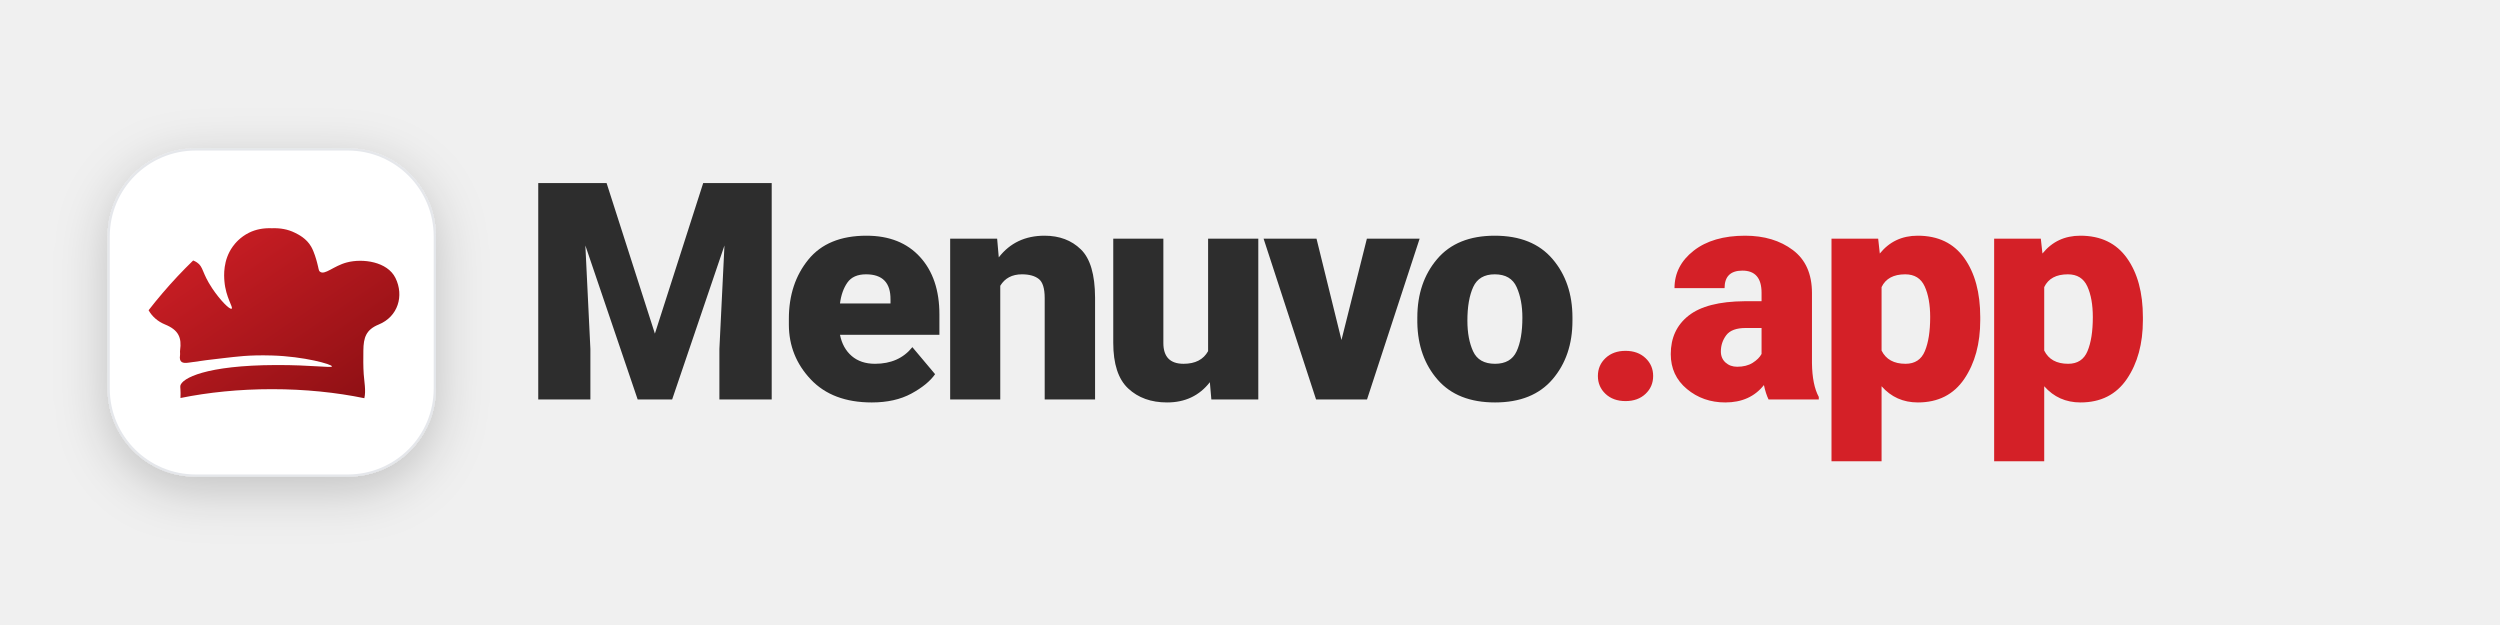
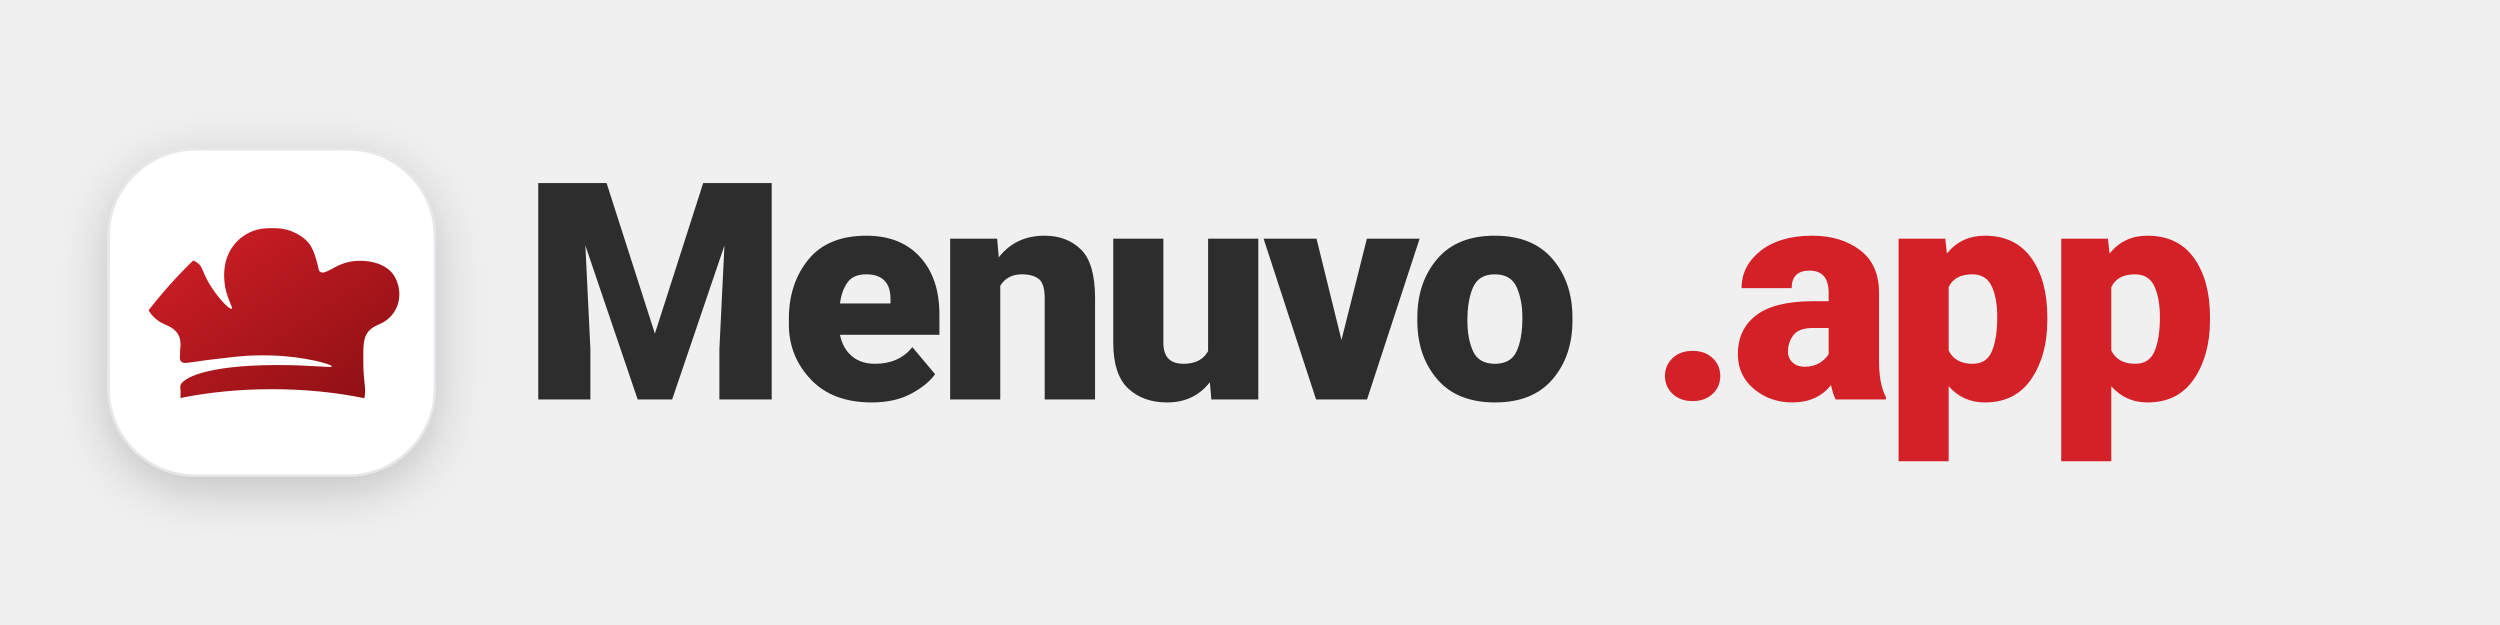
<svg xmlns="http://www.w3.org/2000/svg" width="800" height="200" viewBox="0 0 1150 250">
  <defs>
    <linearGradient id="brand-red-gradient" x1="0%" y1="0%" x2="100%" y2="100%">
      <stop offset="0%" stop-color="#D42027" />
      <stop offset="100%" stop-color="#8A0F13" />
    </linearGradient>
    <filter id="icon-frame-shadow" x="-50%" y="-50%" width="200%" height="200%">
      <feGaussianBlur in="SourceAlpha" stdDeviation="12" />
      <feOffset dx="0" dy="6" result="offsetblur" />
      <feComponentTransfer>
        <feFuncA type="linear" slope="0.2" />
      </feComponentTransfer>
      <feMerge>
        <feMergeNode />
        <feMergeNode in="SourceGraphic" />
      </feMerge>
    </filter>
  </defs>
  <rect x="50" y="50" width="150" height="150" rx="40" fill="#FFFFFF" filter="url(#icon-frame-shadow)" stroke="#E5E7EB" stroke-width="1" />
  <g transform="translate(125, 125) scale(0.35) translate(-509, -606)">
    <path fill="url(#brand-red-gradient)" d="M 365.336 580.691 C 358.996 588.121 352.941 595.57 347.152 603.031 C 351.656 611.051 358.941 617.73 368.914 621.801 C 386.672 629.059 390.867 639.25 388.539 655.73 C 388.238 657.859 388.773 660.102 388.457 662.219 C 387.047 671.711 391.93 673.07 399.867 671.898 C 415.371 669.609 430.91 667.5 446.488 665.852 C 462.781 664.121 477.871 661.609 509.242 662.5 C 551.551 663.699 588.523 674.141 588.148 676.852 C 587.836 679.129 561.094 674.891 514.57 675.051 C 422.477 675.359 390.766 692.41 388.836 702.371 C 388.551 703.84 389.512 708.762 389.055 718.379 C 425.676 710.93 466.367 706.77 509.242 706.77 C 552.605 706.77 593.746 711.02 630.691 718.641 C 633.051 709.039 630.492 696.102 629.875 687.02 C 629.176 676.672 629.297 666.281 629.422 655.91 C 629.625 638.859 632.949 628.59 649.562 621.801 C 675.086 611.371 683.09 583.941 671.59 560.602 C 660.988 539.078 628.602 534.719 607.785 540.18 C 590.156 544.809 578.785 557.281 572.445 552.391 C 570.41 550.82 570.914 548.93 568.547 540.211 C 567.484 536.301 564.785 526.371 560.809 519.449 C 554.578 508.609 544.297 503.59 539.344 501.141 C 530.219 496.629 520.109 494.828 509.242 495.262 C 498.371 494.828 488.262 496.629 479.137 501.141 C 467.594 506.852 460.75 515.141 457.672 519.449 C 444.832 537.422 446.207 557.551 446.809 564.84 C 448.598 586.48 458.824 599.359 456.289 600.988 C 453.793 602.59 441.129 589.789 430.809 574.32 C 416.867 553.422 419.508 546.078 410.695 540.18 C 409.199 539.18 407.531 538.328 405.73 537.629 C 391.922 551.02 378.414 565.352 365.336 580.691 Z" />
  </g>
  <text x="240" y="165" font-family="-apple-system, BlinkMacSystemFont, 'Segoe UI', Roboto, Helvetica, Arial, sans-serif" font-weight="900" font-size="140" fill="#2D2D2D" letter-spacing="-4">
-     Menuvo<tspan fill="#D42027">.app</tspan>
+         Menuvo
+         <tspan fill="#D42027">.app</tspan>
  </text>
</svg>
